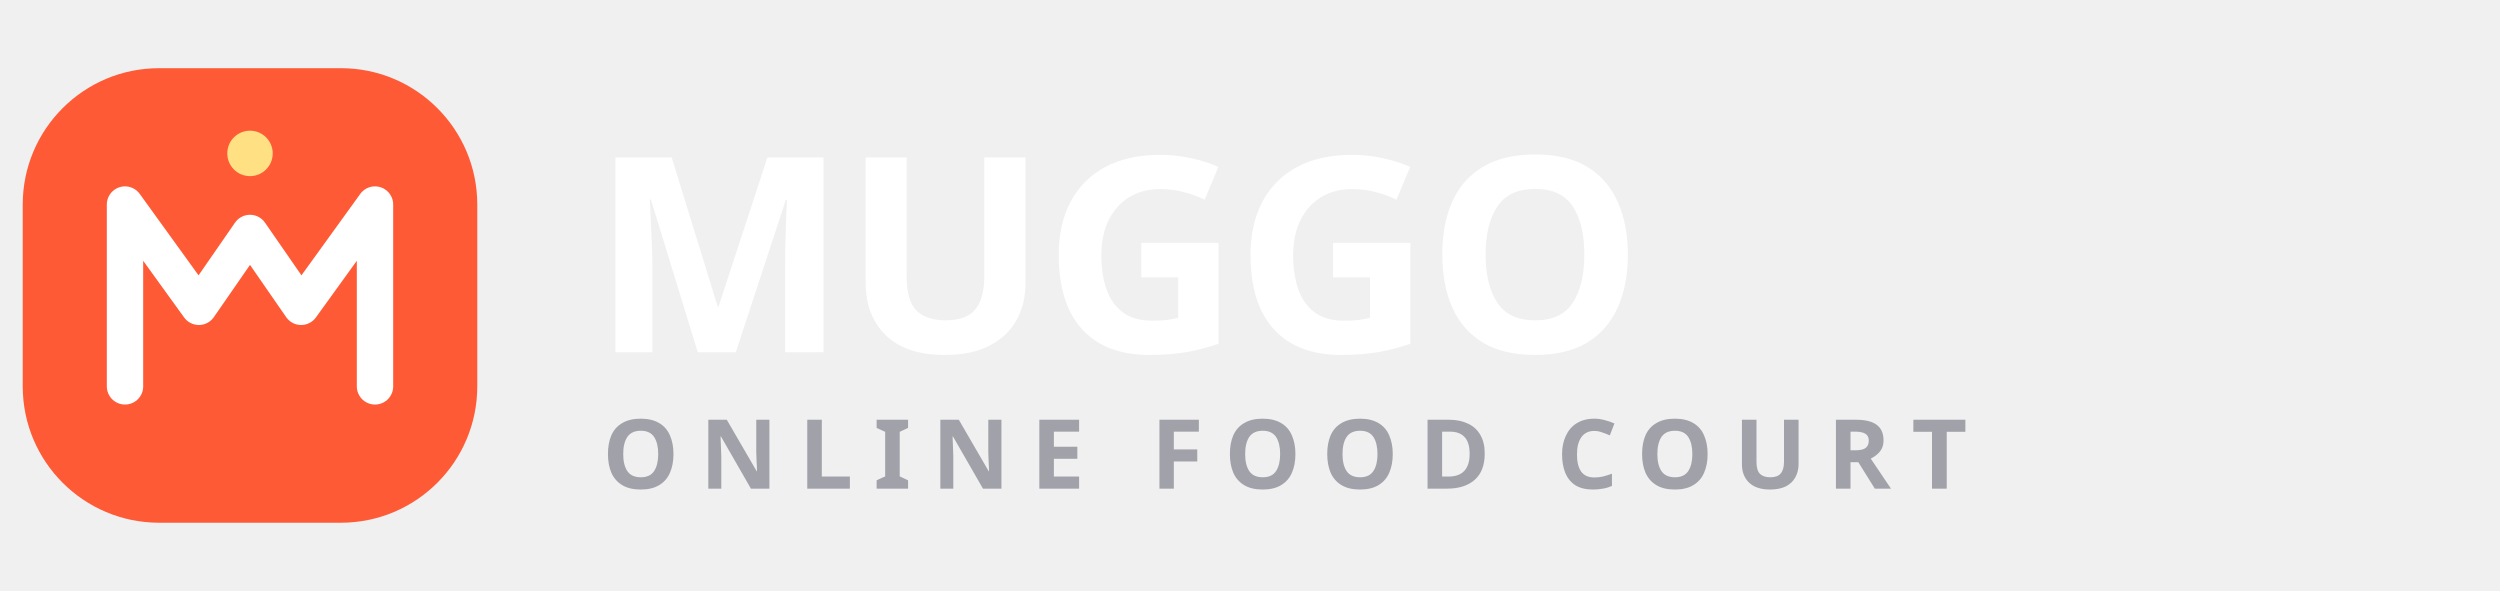
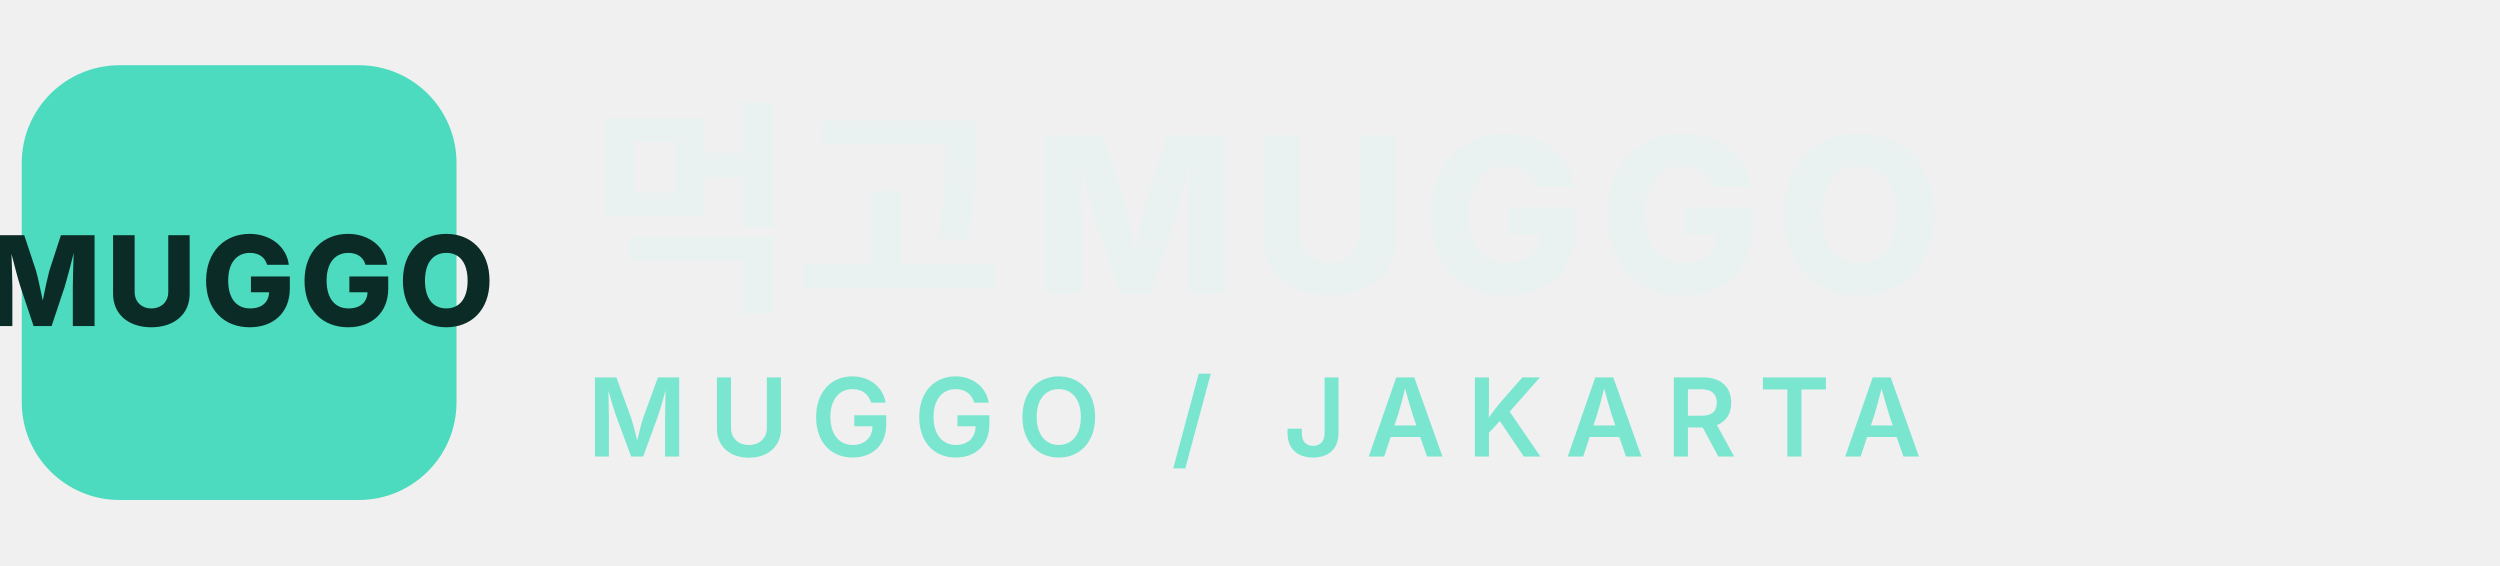
- <svg xmlns="http://www.w3.org/2000/svg" viewBox="0 0 220 52" fill="none">
-   <rect x="2" y="6" width="40" height="40" rx="12" fill="#FF5A36" />
-   <path d="M11 34V18L17.5 27L22 20.5L26.5 27L33 18V34" stroke="#FFFFFF" stroke-width="3.2" stroke-linecap="round" stroke-linejoin="round" />
-   <circle cx="22" cy="13.5" r="2" fill="#FFE082" />
-   <text x="52" y="31" font-family="'Pretendard', 'Plus Jakarta Sans', sans-serif" font-size="24" font-weight="800" letter-spacing="-0.5" fill="#FFFFFF">MUGGO</text>
-   <text x="53" y="43" font-family="'Pretendard', 'Plus Jakarta Sans', sans-serif" font-size="8.5" font-weight="600" letter-spacing="1.8" fill="#A1A1AA">ONLINE FOOD COURT</text>
+ <svg xmlns="http://www.w3.org/2000/svg" viewBox="0 0 230 52" fill="none">
+   <rect x="2" y="6" width="40" height="40" rx="9" fill="#4CDBBE" />
+   <text x="22" y="30" text-anchor="middle" font-family="Pretendard, -apple-system, BlinkMacSystemFont, sans-serif" font-size="11.5" font-weight="800" letter-spacing="0.4" fill="#0B2B26">MUGGO</text>
+   <text x="54" y="27" font-family="Pretendard, -apple-system, BlinkMacSystemFont, sans-serif" font-size="21" font-weight="800" letter-spacing="-0.3" fill="#EAF2F1">먹고</text>
+   <text x="95" y="27" font-family="Pretendard, -apple-system, BlinkMacSystemFont, sans-serif" font-size="20" font-weight="800" letter-spacing="1.2" fill="#EAF2F1">MUGGO</text>
+   <text x="54" y="42" font-family="Pretendard, -apple-system, BlinkMacSystemFont, sans-serif" font-size="10" font-weight="600" letter-spacing="2" fill="#7AE6D0">MUGGO / JAKARTA</text>
</svg>
